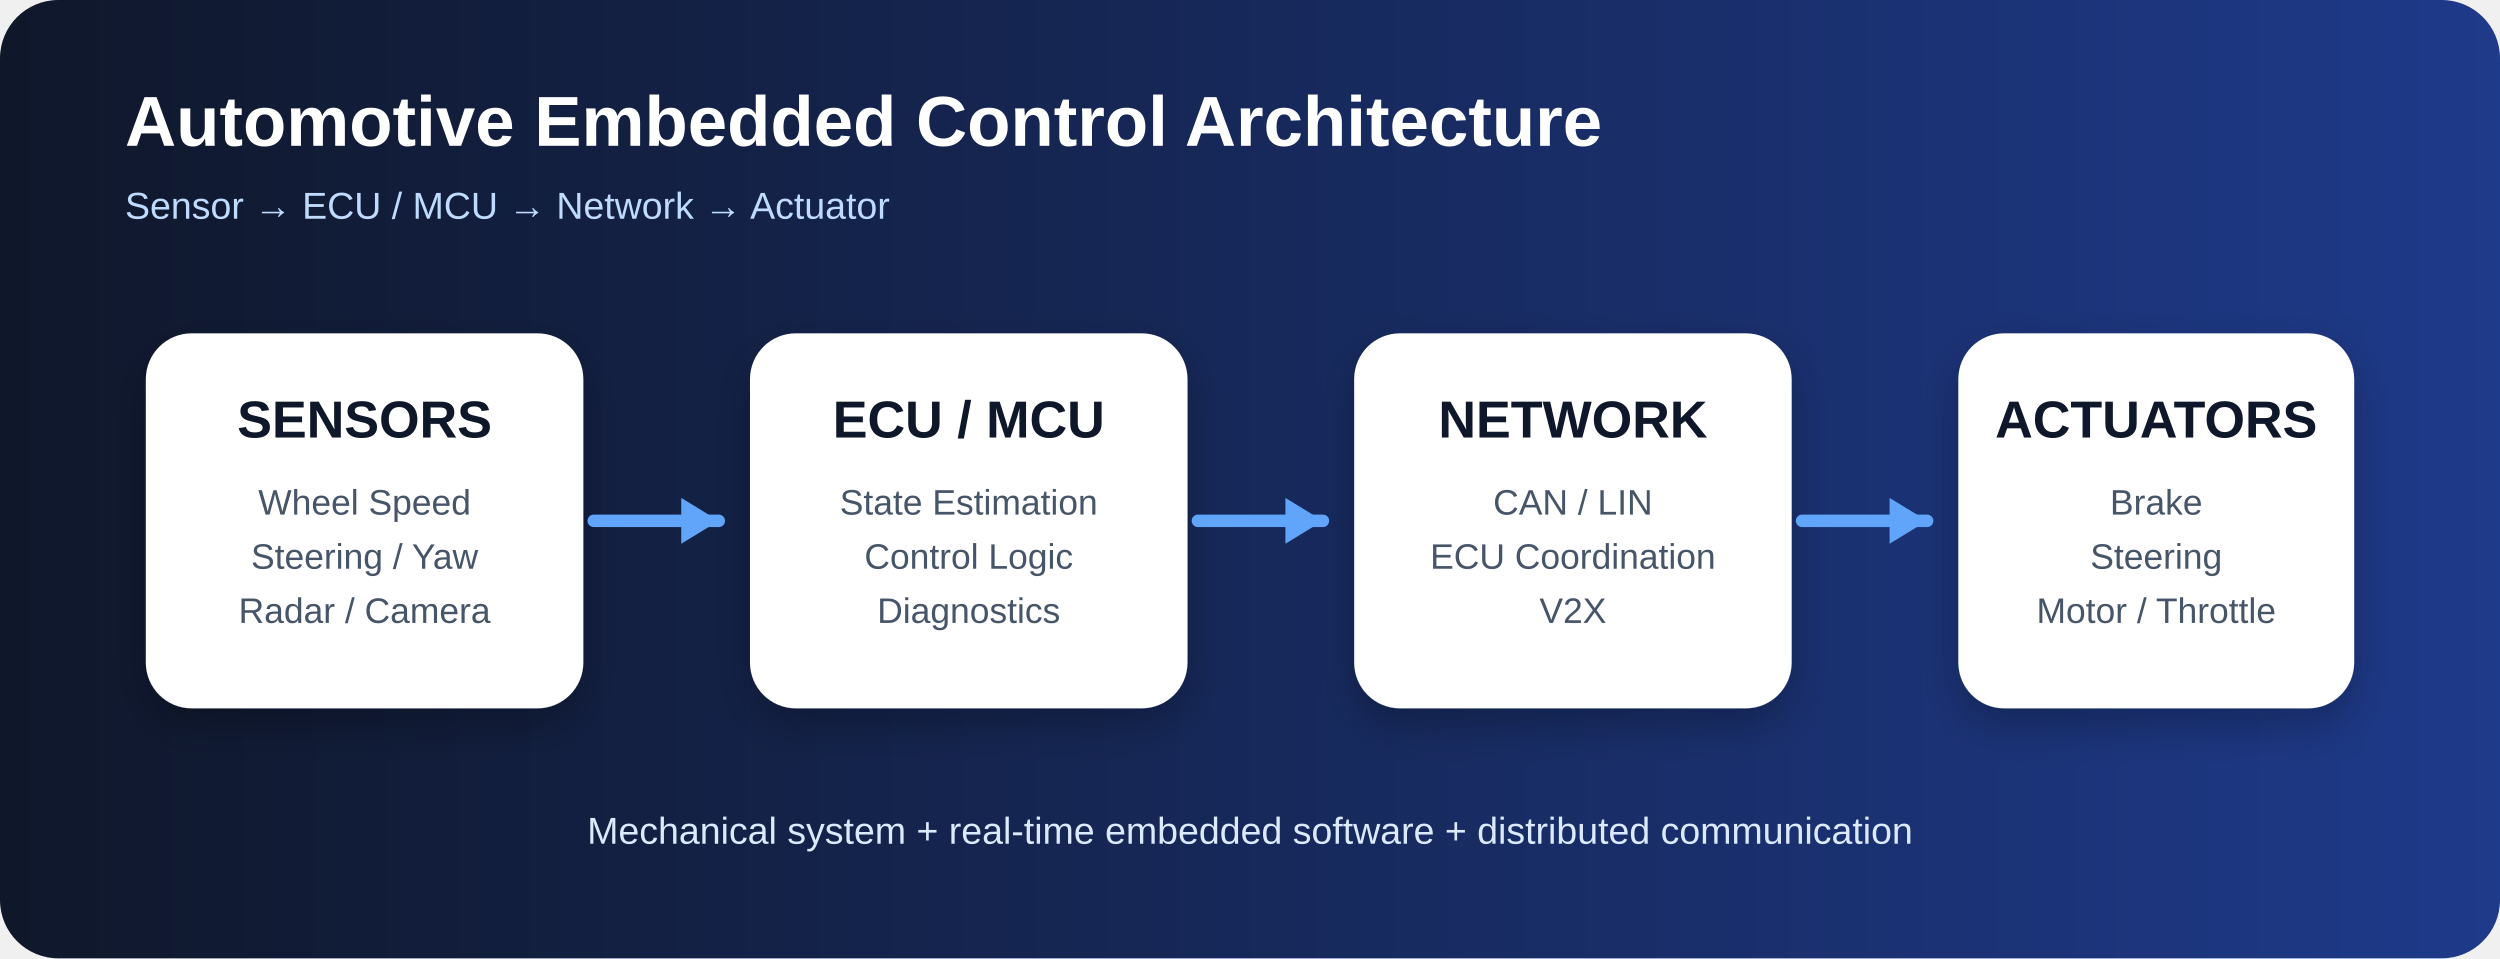
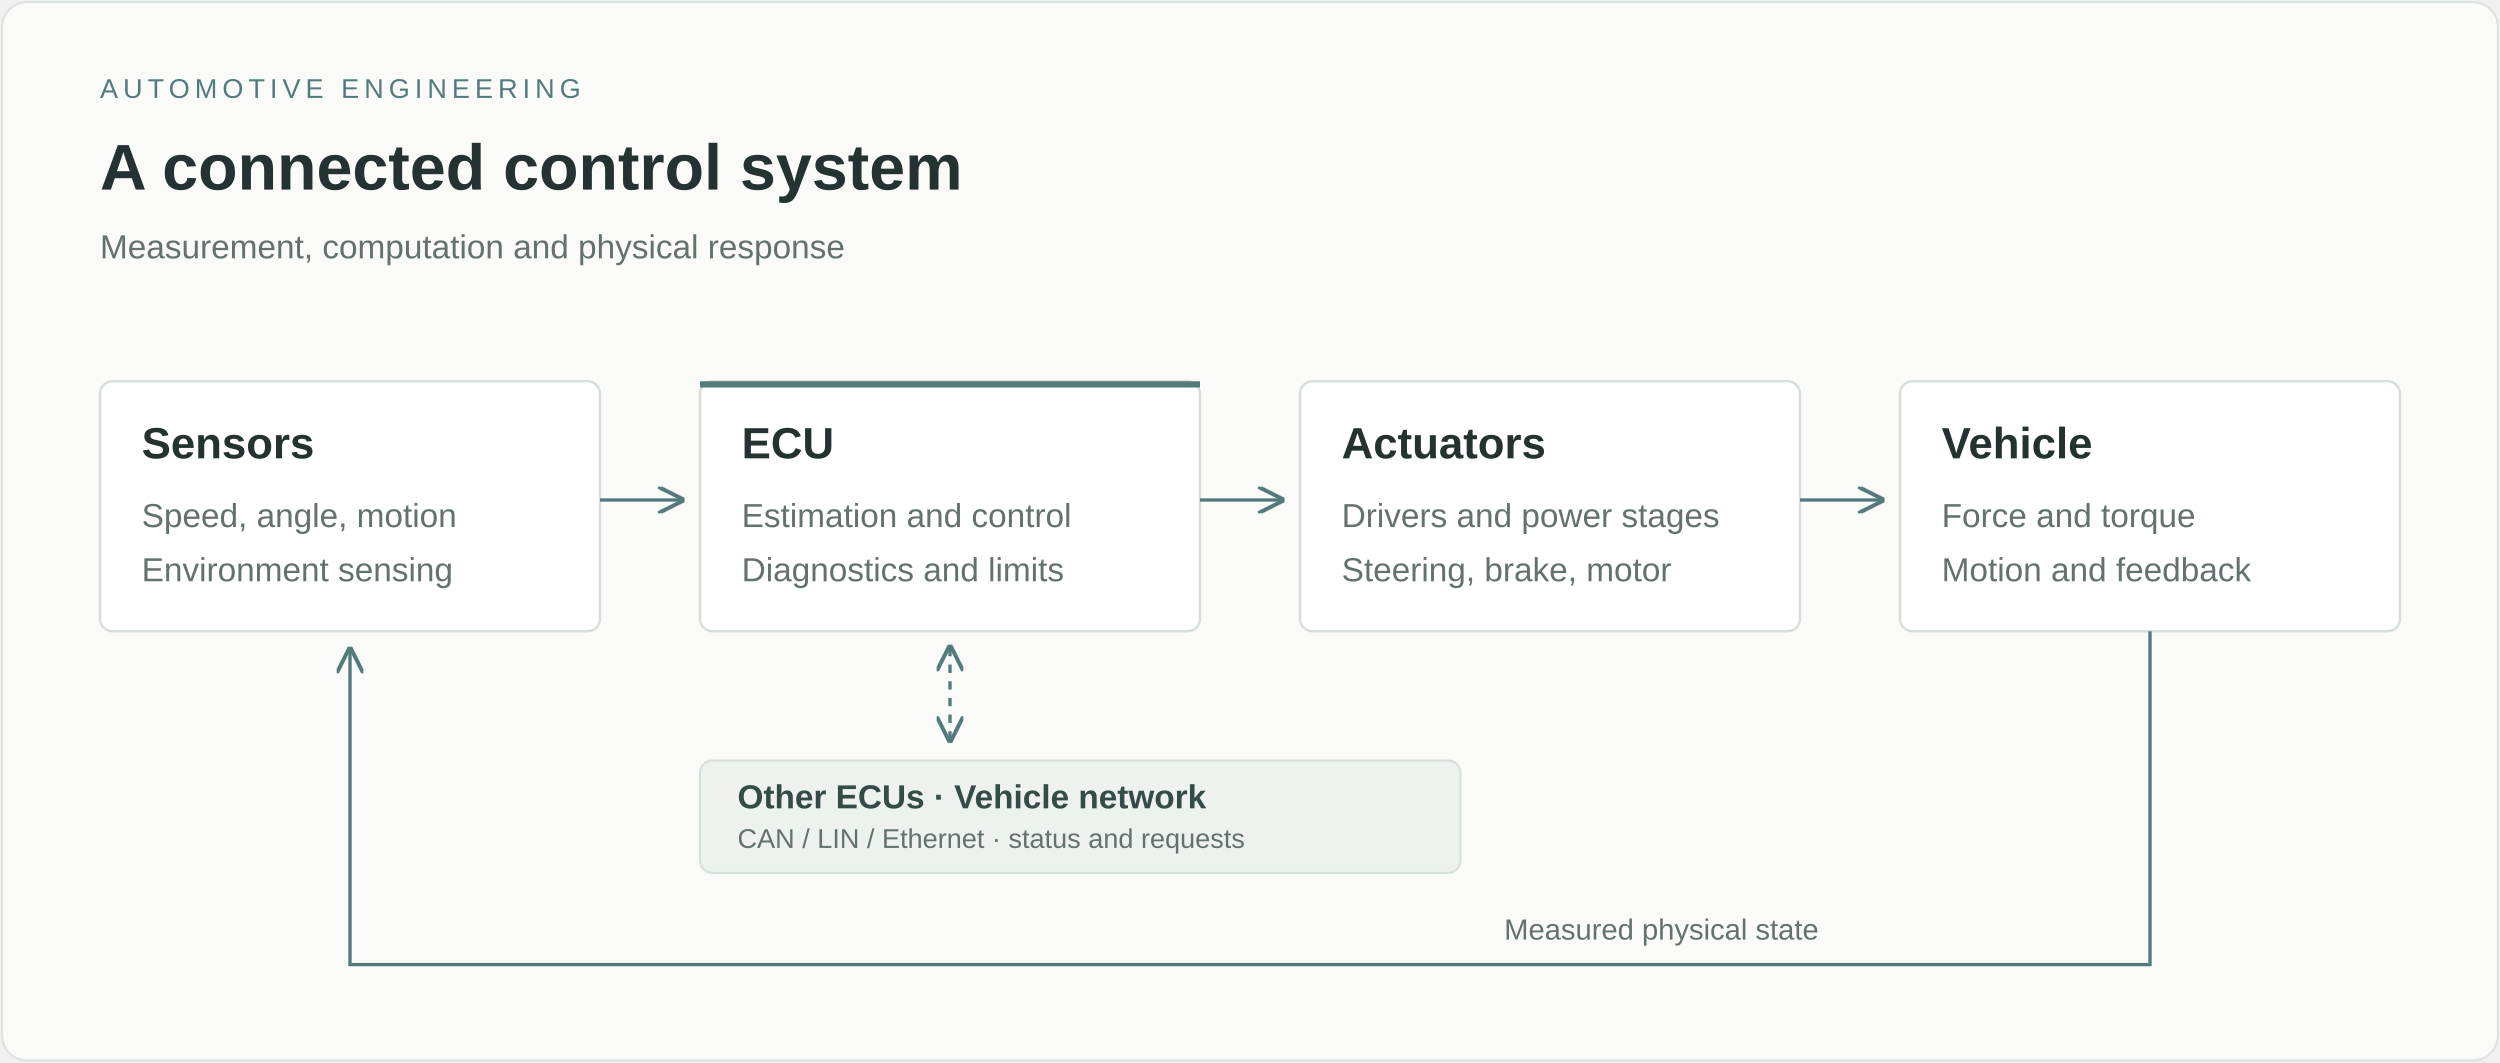
- <svg xmlns="http://www.w3.org/2000/svg" width="1200" height="460" viewBox="0 0 1200 460">
+ <svg xmlns="http://www.w3.org/2000/svg" width="1200" height="510" viewBox="0 0 1200 510" role="img" aria-labelledby="title desc">
  <defs>
-     <linearGradient id="bg" x1="0" x2="1">
-       <stop offset="0" stop-color="#0f172a" />
-       <stop offset="1" stop-color="#1e3a8a" />
-     </linearGradient>
-     <filter id="shadow" x="-20%" y="-20%" width="140%" height="140%">
-       <feDropShadow dx="0" dy="8" stdDeviation="10" flood-opacity="0.25" />
-     </filter>
+     <marker id="arrow" markerWidth="8" markerHeight="8" refX="7" refY="4" orient="auto-start-reverse">
+       <path d="M0 0 8 4 0 8" fill="none" stroke="#537b7c" stroke-width="1.2" />
+     </marker>
  </defs>
-   <rect width="1200" height="460" rx="28" fill="url(#bg)" />
-   <text x="60" y="70" font-family="Arial, sans-serif" font-size="34" font-weight="700" fill="#ffffff">Automotive Embedded Control Architecture</text>
-   <text x="60" y="105" font-family="Arial, sans-serif" font-size="18" fill="#bfdbfe">Sensor → ECU / MCU → Network → Actuator</text>
-   <g filter="url(#shadow)">
-     <rect x="70" y="160" width="210" height="180" rx="22" fill="#ffffff" />
-     <rect x="360" y="160" width="210" height="180" rx="22" fill="#ffffff" />
-     <rect x="650" y="160" width="210" height="180" rx="22" fill="#ffffff" />
-     <rect x="940" y="160" width="190" height="180" rx="22" fill="#ffffff" />
+   <rect x="1" y="1" width="1198" height="508" rx="12" fill="#fafbf9" stroke="#dce2df" />
+   <g font-family="Segoe UI, Arial, sans-serif">
+     <text x="48" y="47" font-size="13" letter-spacing="2.4" fill="#537b7c">AUTOMOTIVE ENGINEERING</text>
+     <text x="48" y="91" font-size="31" font-weight="600" fill="#243332">A connected control system</text>
+     <text x="48" y="124" font-size="16" fill="#63716f">Measurement, computation and physical response</text>
+     <g fill="#ffffff" stroke="#d7dfdb" stroke-width="1.2">
+       <rect x="48" y="183" width="240" height="120" rx="6" />
+       <rect x="336" y="183" width="240" height="120" rx="6" />
+       <rect x="624" y="183" width="240" height="120" rx="6" />
+       <rect x="912" y="183" width="240" height="120" rx="6" />
+     </g>
+     <rect x="336" y="183" width="240" height="3" fill="#537b7c" />
+     <g fill="#243332" font-size="21" font-weight="600">
+       <text x="68" y="220">Sensors</text>
+       <text x="356" y="220">ECU</text>
+       <text x="644" y="220">Actuators</text>
+       <text x="932" y="220">Vehicle</text>
+     </g>
+     <g fill="#63716f" font-size="16">
+       <text x="68" y="253">Speed, angle, motion</text>
+       <text x="68" y="279">Environment sensing</text>
+       <text x="356" y="253">Estimation and control</text>
+       <text x="356" y="279">Diagnostics and limits</text>
+       <text x="644" y="253">Drivers and power stages</text>
+       <text x="644" y="279">Steering, brake, motor</text>
+       <text x="932" y="253">Force and torque</text>
+       <text x="932" y="279">Motion and feedback</text>
+     </g>
+     <g fill="none" stroke="#537b7c" stroke-width="1.6" marker-end="url(#arrow)">
+       <path d="M288 240H327" />
+       <path d="M576 240H615" />
+       <path d="M864 240H903" />
+       <path d="M1032 303V463H168V312" />
+     </g>
+     <text x="722" y="451" font-size="14" fill="#63716f">Measured physical state</text>
+     <path d="M456 311V355" fill="none" stroke="#537b7c" stroke-width="1.6" stroke-dasharray="4 4" marker-start="url(#arrow)" marker-end="url(#arrow)" />
+     <rect x="336" y="365" width="365" height="54" rx="6" fill="#edf2ef" stroke="#d7dfdb" />
+     <text x="354" y="388" font-size="16" font-weight="600" fill="#344b48">Other ECUs · Vehicle network</text>
+     <text x="354" y="407" font-size="13" fill="#63716f">CAN / LIN / Ethernet · status and requests</text>
  </g>
-   <text x="175" y="210" text-anchor="middle" font-family="Arial, sans-serif" font-size="25" font-weight="700" fill="#0f172a">SENSORS</text>
-   <text x="175" y="247" text-anchor="middle" font-family="Arial, sans-serif" font-size="17" fill="#475569">Wheel Speed</text>
-   <text x="175" y="273" text-anchor="middle" font-family="Arial, sans-serif" font-size="17" fill="#475569">Steering / Yaw</text>
-   <text x="175" y="299" text-anchor="middle" font-family="Arial, sans-serif" font-size="17" fill="#475569">Radar / Camera</text>
-   <text x="465" y="210" text-anchor="middle" font-family="Arial, sans-serif" font-size="25" font-weight="700" fill="#0f172a">ECU / MCU</text>
-   <text x="465" y="247" text-anchor="middle" font-family="Arial, sans-serif" font-size="17" fill="#475569">State Estimation</text>
-   <text x="465" y="273" text-anchor="middle" font-family="Arial, sans-serif" font-size="17" fill="#475569">Control Logic</text>
-   <text x="465" y="299" text-anchor="middle" font-family="Arial, sans-serif" font-size="17" fill="#475569">Diagnostics</text>
-   <text x="755" y="210" text-anchor="middle" font-family="Arial, sans-serif" font-size="25" font-weight="700" fill="#0f172a">NETWORK</text>
-   <text x="755" y="247" text-anchor="middle" font-family="Arial, sans-serif" font-size="17" fill="#475569">CAN / LIN</text>
-   <text x="755" y="273" text-anchor="middle" font-family="Arial, sans-serif" font-size="17" fill="#475569">ECU Coordination</text>
-   <text x="755" y="299" text-anchor="middle" font-family="Arial, sans-serif" font-size="17" fill="#475569">V2X</text>
-   <text x="1035" y="210" text-anchor="middle" font-family="Arial, sans-serif" font-size="25" font-weight="700" fill="#0f172a">ACTUATORS</text>
-   <text x="1035" y="247" text-anchor="middle" font-family="Arial, sans-serif" font-size="17" fill="#475569">Brake</text>
-   <text x="1035" y="273" text-anchor="middle" font-family="Arial, sans-serif" font-size="17" fill="#475569">Steering</text>
-   <text x="1035" y="299" text-anchor="middle" font-family="Arial, sans-serif" font-size="17" fill="#475569">Motor / Throttle</text>
-   <g stroke="#60a5fa" stroke-width="6" fill="none" stroke-linecap="round">
-     <path d="M285 250 H345" />
-     <path d="M575 250 H635" />
-     <path d="M865 250 H925" />
-   </g>
-   <g fill="#60a5fa">
-     <polygon points="345,250 327,239 327,261" />
-     <polygon points="635,250 617,239 617,261" />
-     <polygon points="925,250 907,239 907,261" />
-   </g>
-   <text x="600" y="405" text-anchor="middle" font-family="Arial, sans-serif" font-size="18" fill="#dbeafe">Mechanical system + real-time embedded software + distributed communication</text>
</svg>
